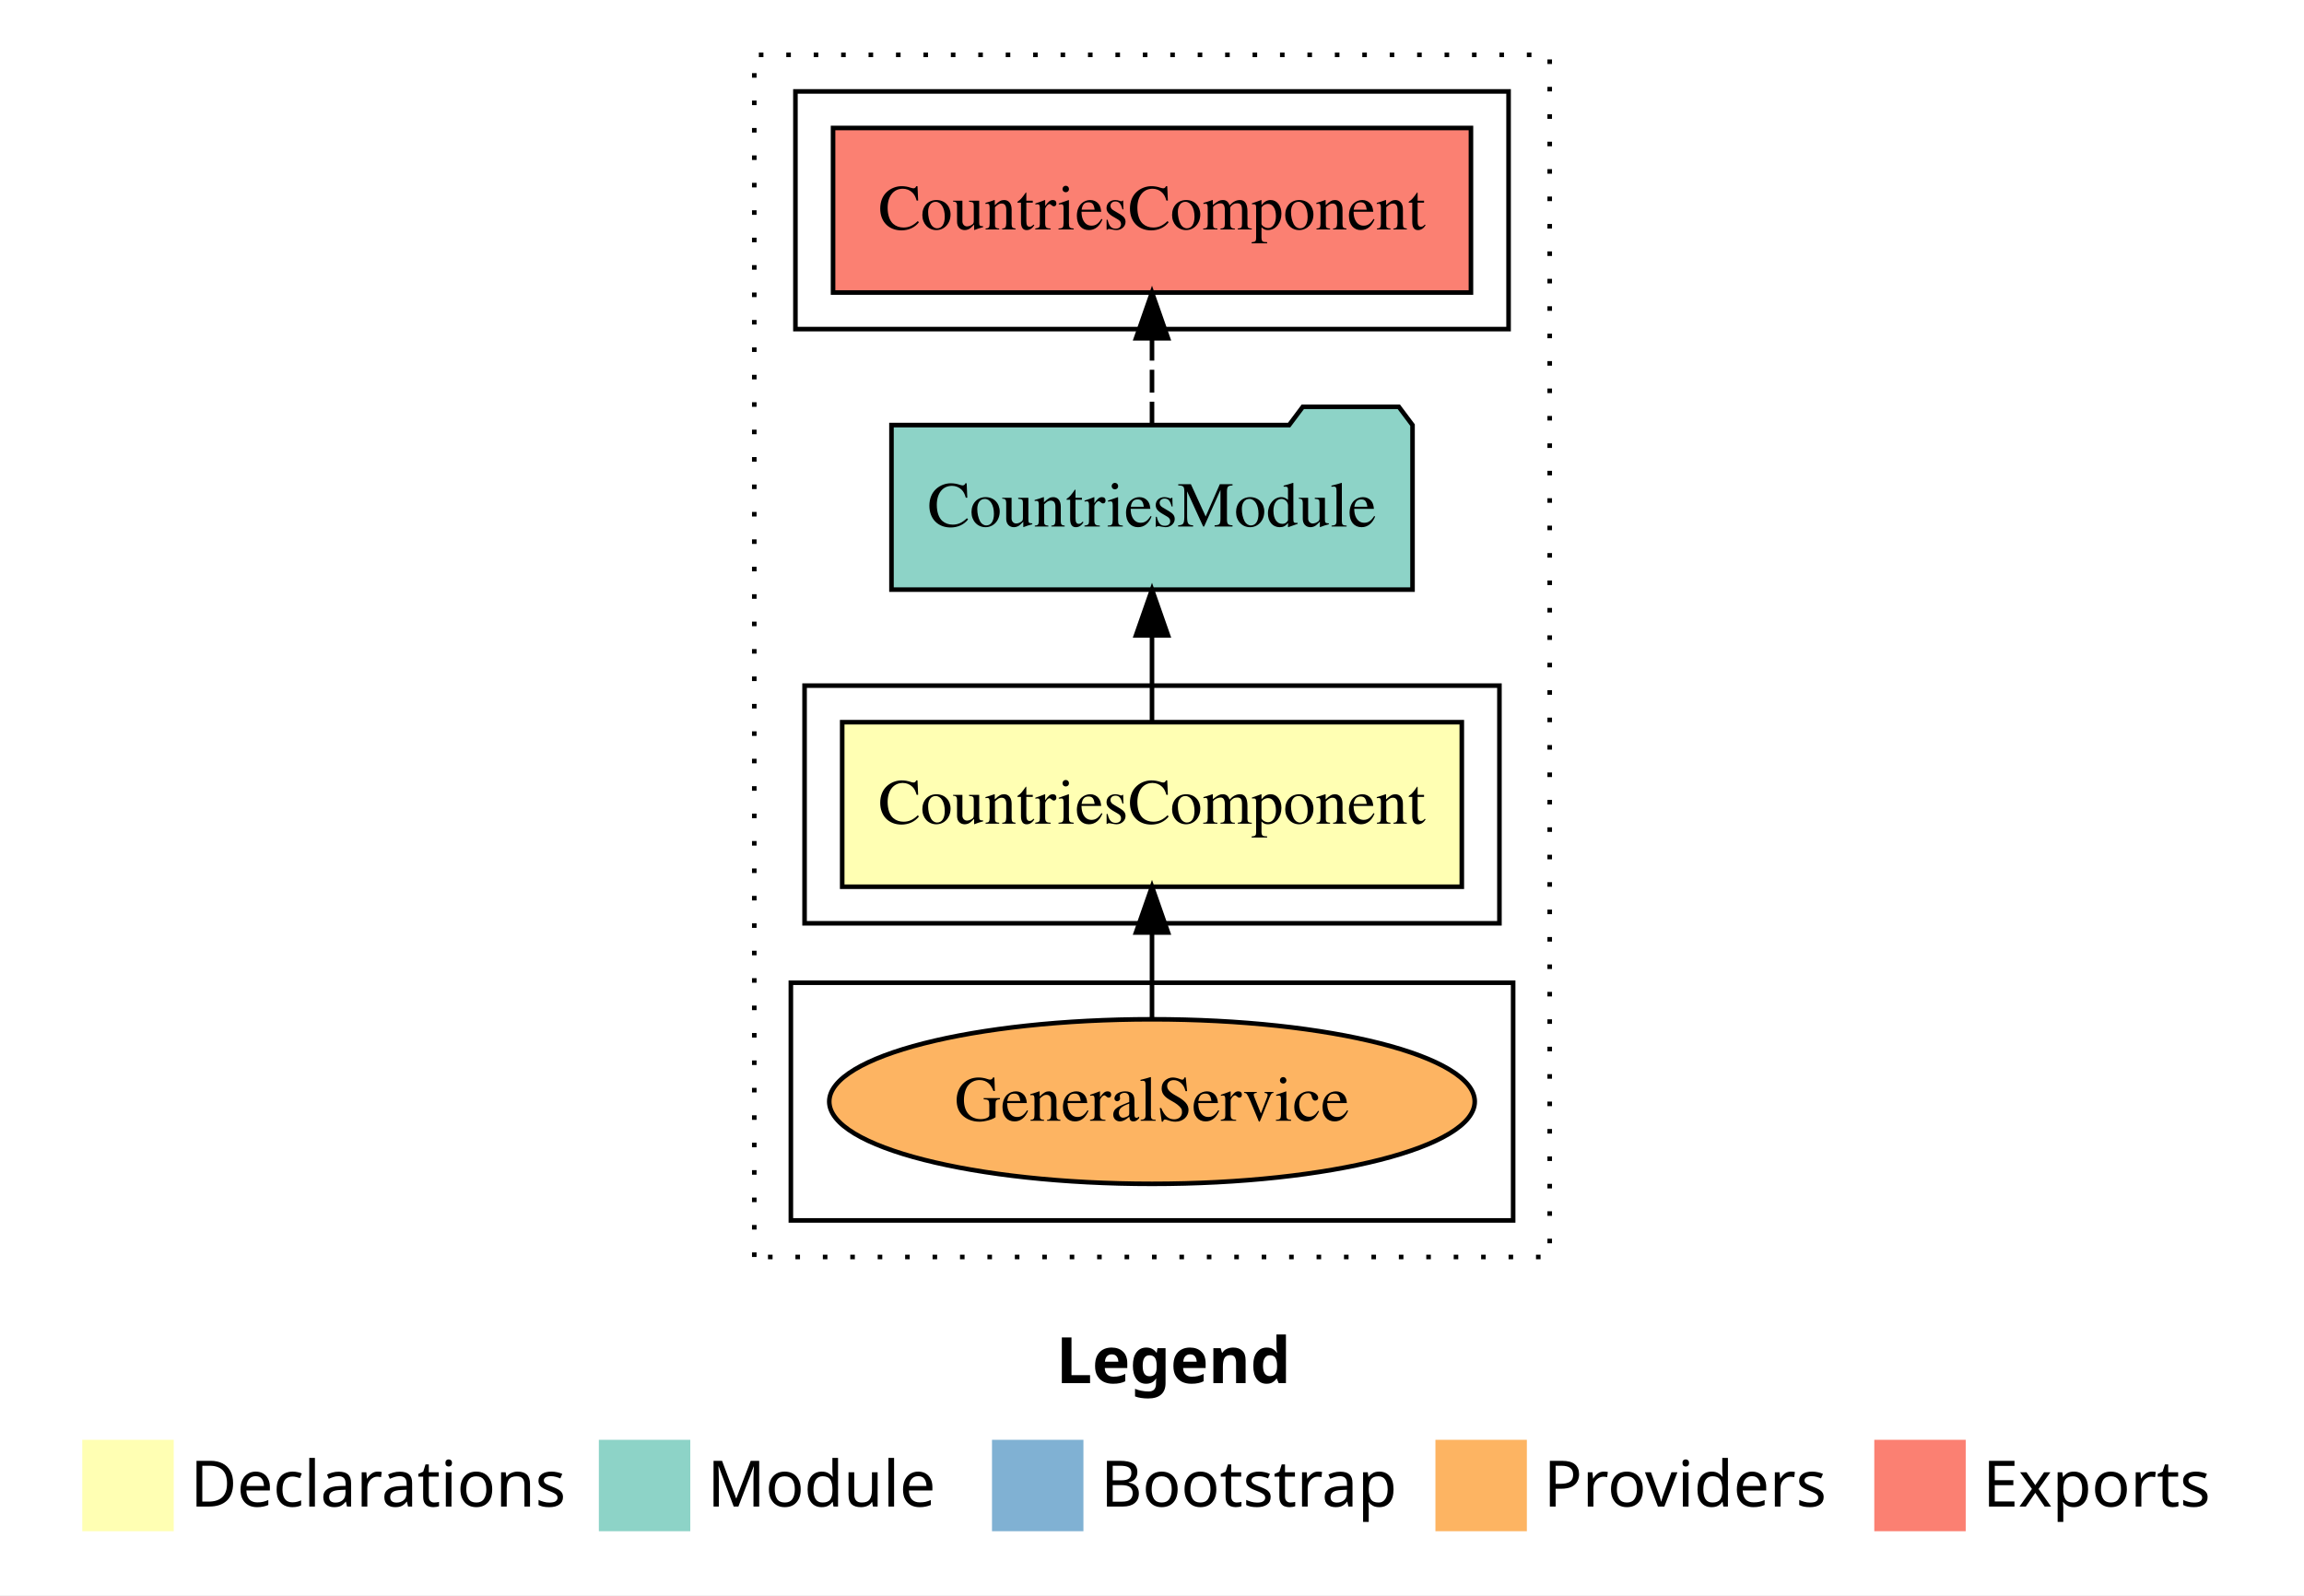
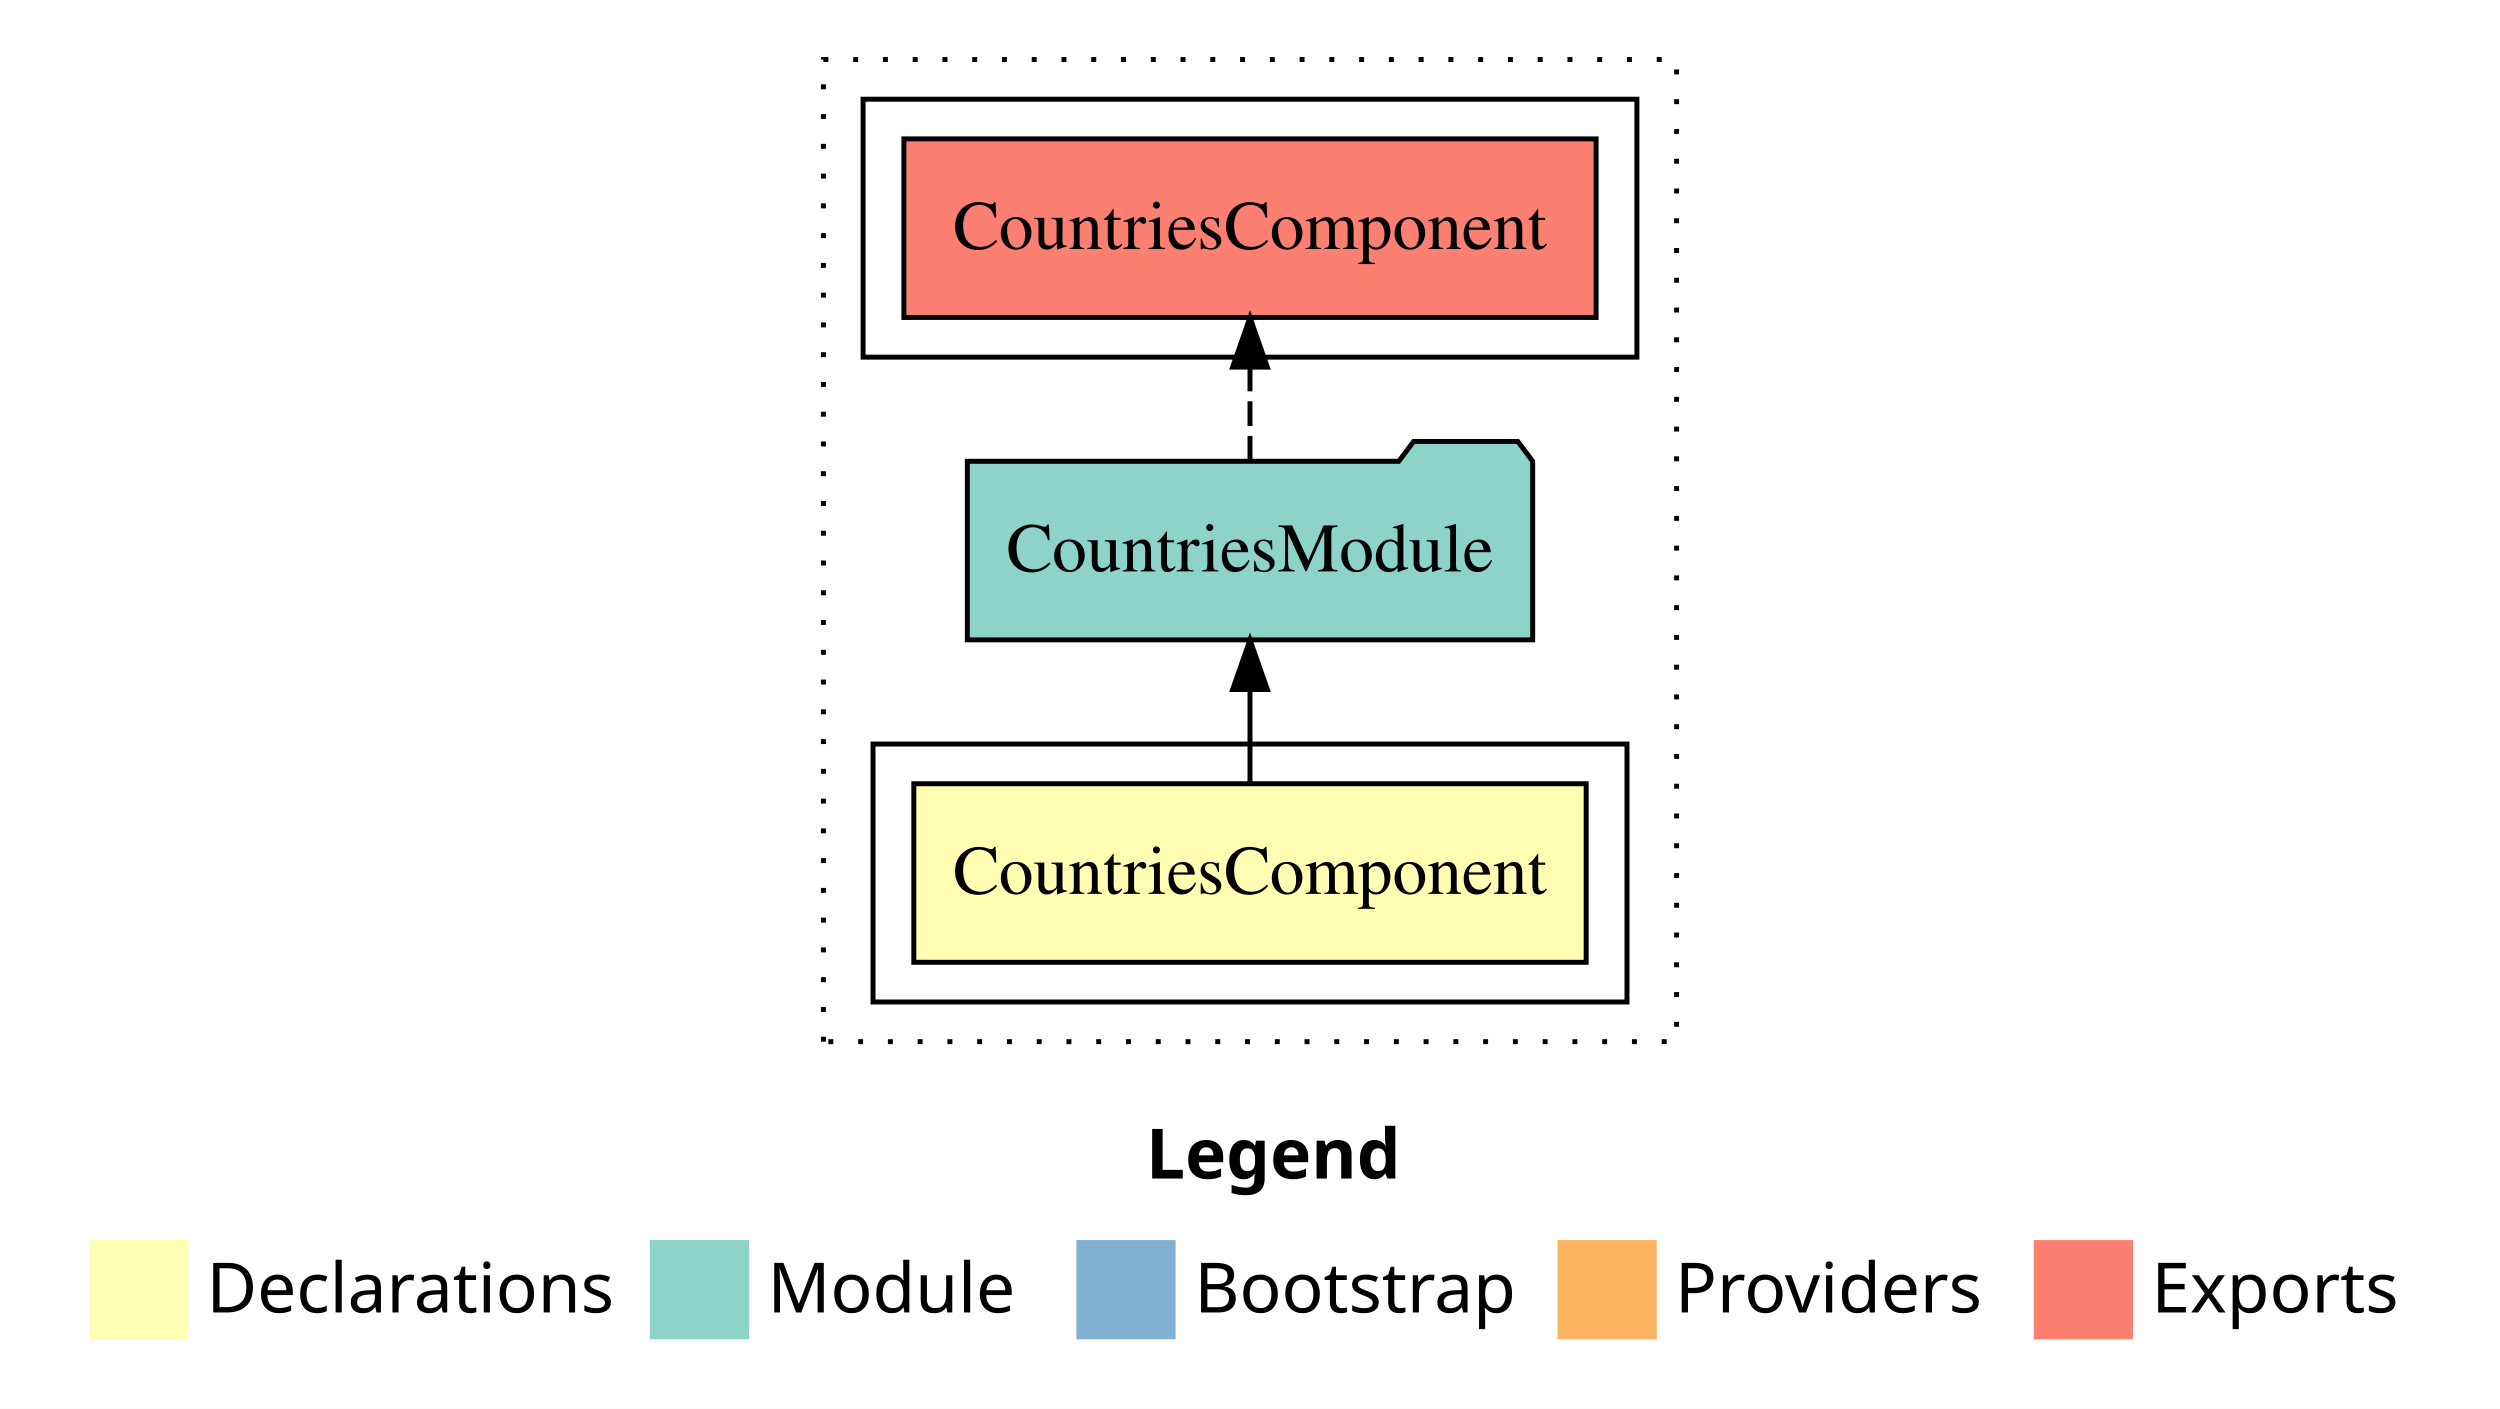
- <svg xmlns="http://www.w3.org/2000/svg" width="504pt" height="349pt" viewBox="0.00 0.00 504.00 349.00">
-   <g id="graph0" class="graph" transform="scale(1 1) rotate(0) translate(4 345)">
-     <polygon fill="white" stroke="transparent" points="-4,4 -4,-345 500,-345 500,4 -4,4" />
+ <svg xmlns="http://www.w3.org/2000/svg" width="504pt" height="284pt" viewBox="0.00 0.00 504.00 284.00">
+   <g id="graph0" class="graph" transform="scale(1 1) rotate(0) translate(4 280)">
+     <polygon fill="white" stroke="transparent" points="-4,4 -4,-280 500,-280 500,4 -4,4" />
    <text text-anchor="start" x="227.01" y="-42.4" font-family="sans-serif" font-weight="bold" font-size="14.00">Legend</text>
    <polygon fill="#ffffb3" stroke="transparent" points="14,-10 14,-30 34,-30 34,-10 14,-10" />
    <text text-anchor="start" x="37.63" y="-15.4" font-family="sans-serif" font-size="14.00">  Declarations</text>
    <polygon fill="#8dd3c7" stroke="transparent" points="127,-10 127,-30 147,-30 147,-10 127,-10" />
    <text text-anchor="start" x="150.73" y="-15.4" font-family="sans-serif" font-size="14.00">  Module</text>
    <polygon fill="#80b1d3" stroke="transparent" points="213,-10 213,-30 233,-30 233,-10 213,-10" />
    <text text-anchor="start" x="236.78" y="-15.4" font-family="sans-serif" font-size="14.00">  Bootstrap</text>
    <polygon fill="#fdb462" stroke="transparent" points="310,-10 310,-30 330,-30 330,-10 310,-10" />
    <text text-anchor="start" x="333.67" y="-15.4" font-family="sans-serif" font-size="14.00">  Providers</text>
    <polygon fill="#fb8072" stroke="transparent" points="406,-10 406,-30 426,-30 426,-10 406,-10" />
    <text text-anchor="start" x="429.73" y="-15.4" font-family="sans-serif" font-size="14.00">  Exports</text>
    <g id="clust1" class="cluster">
-       <polygon fill="none" stroke="black" stroke-dasharray="1,5" points="161,-70 161,-333 335,-333 335,-70 161,-70" />
+       <polygon fill="none" stroke="black" stroke-dasharray="1,5" points="162,-70 162,-268 334,-268 334,-70 162,-70" />
+     </g>
+     <g id="clust5" class="cluster">
+       <polygon fill="none" stroke="black" points="170,-208 170,-260 326,-260 326,-208 170,-208" />
    </g>
    <g id="clust2" class="cluster">
-       <polygon fill="none" stroke="black" points="172,-143 172,-195 324,-195 324,-143 172,-143" />
-     </g>
-     <g id="clust5" class="cluster">
-       <polygon fill="none" stroke="black" points="170,-273 170,-325 326,-325 326,-273 170,-273" />
-     </g>
-     <g id="clust3" class="cluster">
-       <polygon fill="none" stroke="black" points="169,-78 169,-130 327,-130 327,-78 169,-78" />
+       <polygon fill="none" stroke="black" points="172,-78 172,-130 324,-130 324,-78 172,-78" />
    </g>
    <g id="node1" class="node">
-       <polygon fill="#ffffb3" stroke="black" points="315.77,-187 180.23,-187 180.23,-151 315.77,-151 315.77,-187" />
-       <text text-anchor="middle" x="248" y="-164.8" font-family="Times,serif" font-size="14.00">CountriesComponent</text>
+       <polygon fill="#ffffb3" stroke="black" points="315.77,-122 180.23,-122 180.23,-86 315.77,-86 315.77,-122" />
+       <text text-anchor="middle" x="248" y="-99.8" font-family="Times,serif" font-size="14.00">CountriesComponent</text>
    </g>
    <g id="node2" class="node">
-       <polygon fill="#8dd3c7" stroke="black" points="304.99,-252 301.99,-256 280.99,-256 277.99,-252 191.01,-252 191.01,-216 304.99,-216 304.99,-252" />
-       <text text-anchor="middle" x="248" y="-229.8" font-family="Times,serif" font-size="14.00">CountriesModule</text>
+       <polygon fill="#8dd3c7" stroke="black" points="304.99,-187 301.99,-191 280.99,-191 277.99,-187 191.01,-187 191.01,-151 304.99,-151 304.99,-187" />
+       <text text-anchor="middle" x="248" y="-164.8" font-family="Times,serif" font-size="14.00">CountriesModule</text>
    </g>
    <g id="edge1" class="edge">
-       <path fill="none" stroke="black" d="M248,-187.11C248,-187.11 248,-205.99 248,-205.99" />
-       <polygon fill="black" stroke="black" points="244.5,-205.99 248,-215.99 251.5,-205.99 244.5,-205.99" />
-     </g>
-     <g id="node4" class="node">
-       <polygon fill="#fb8072" stroke="black" points="317.77,-317 178.23,-317 178.23,-281 317.77,-281 317.77,-317" />
-       <text text-anchor="middle" x="248" y="-294.8" font-family="Times,serif" font-size="14.00">CountriesComponent </text>
-     </g>
-     <g id="edge3" class="edge">
-       <path fill="none" stroke="black" stroke-dasharray="5,2" d="M248,-252.11C248,-252.11 248,-270.99 248,-270.99" />
-       <polygon fill="black" stroke="black" points="244.5,-270.99 248,-280.99 251.5,-270.99 244.5,-270.99" />
-     </g>
-     <g id="node3" class="node">
-       <ellipse fill="#fdb462" stroke="black" cx="248" cy="-104" rx="70.6" ry="18" />
-       <text text-anchor="middle" x="248" y="-99.8" font-family="Times,serif" font-size="14.00">GeneralService</text>
-     </g>
-     <g id="edge2" class="edge">
      <path fill="none" stroke="black" d="M248,-122.11C248,-122.11 248,-140.99 248,-140.99" />
      <polygon fill="black" stroke="black" points="244.5,-140.99 248,-150.99 251.5,-140.99 244.5,-140.99" />
    </g>
+     <g id="node3" class="node">
+       <polygon fill="#fb8072" stroke="black" points="317.77,-252 178.23,-252 178.23,-216 317.77,-216 317.77,-252" />
+       <text text-anchor="middle" x="248" y="-229.8" font-family="Times,serif" font-size="14.00">CountriesComponent </text>
+     </g>
+     <g id="edge2" class="edge">
+       <path fill="none" stroke="black" stroke-dasharray="5,2" d="M248,-187.11C248,-187.11 248,-205.99 248,-205.99" />
+       <polygon fill="black" stroke="black" points="244.5,-205.99 248,-215.99 251.5,-205.99 244.5,-205.99" />
+     </g>
  </g>
</svg>
